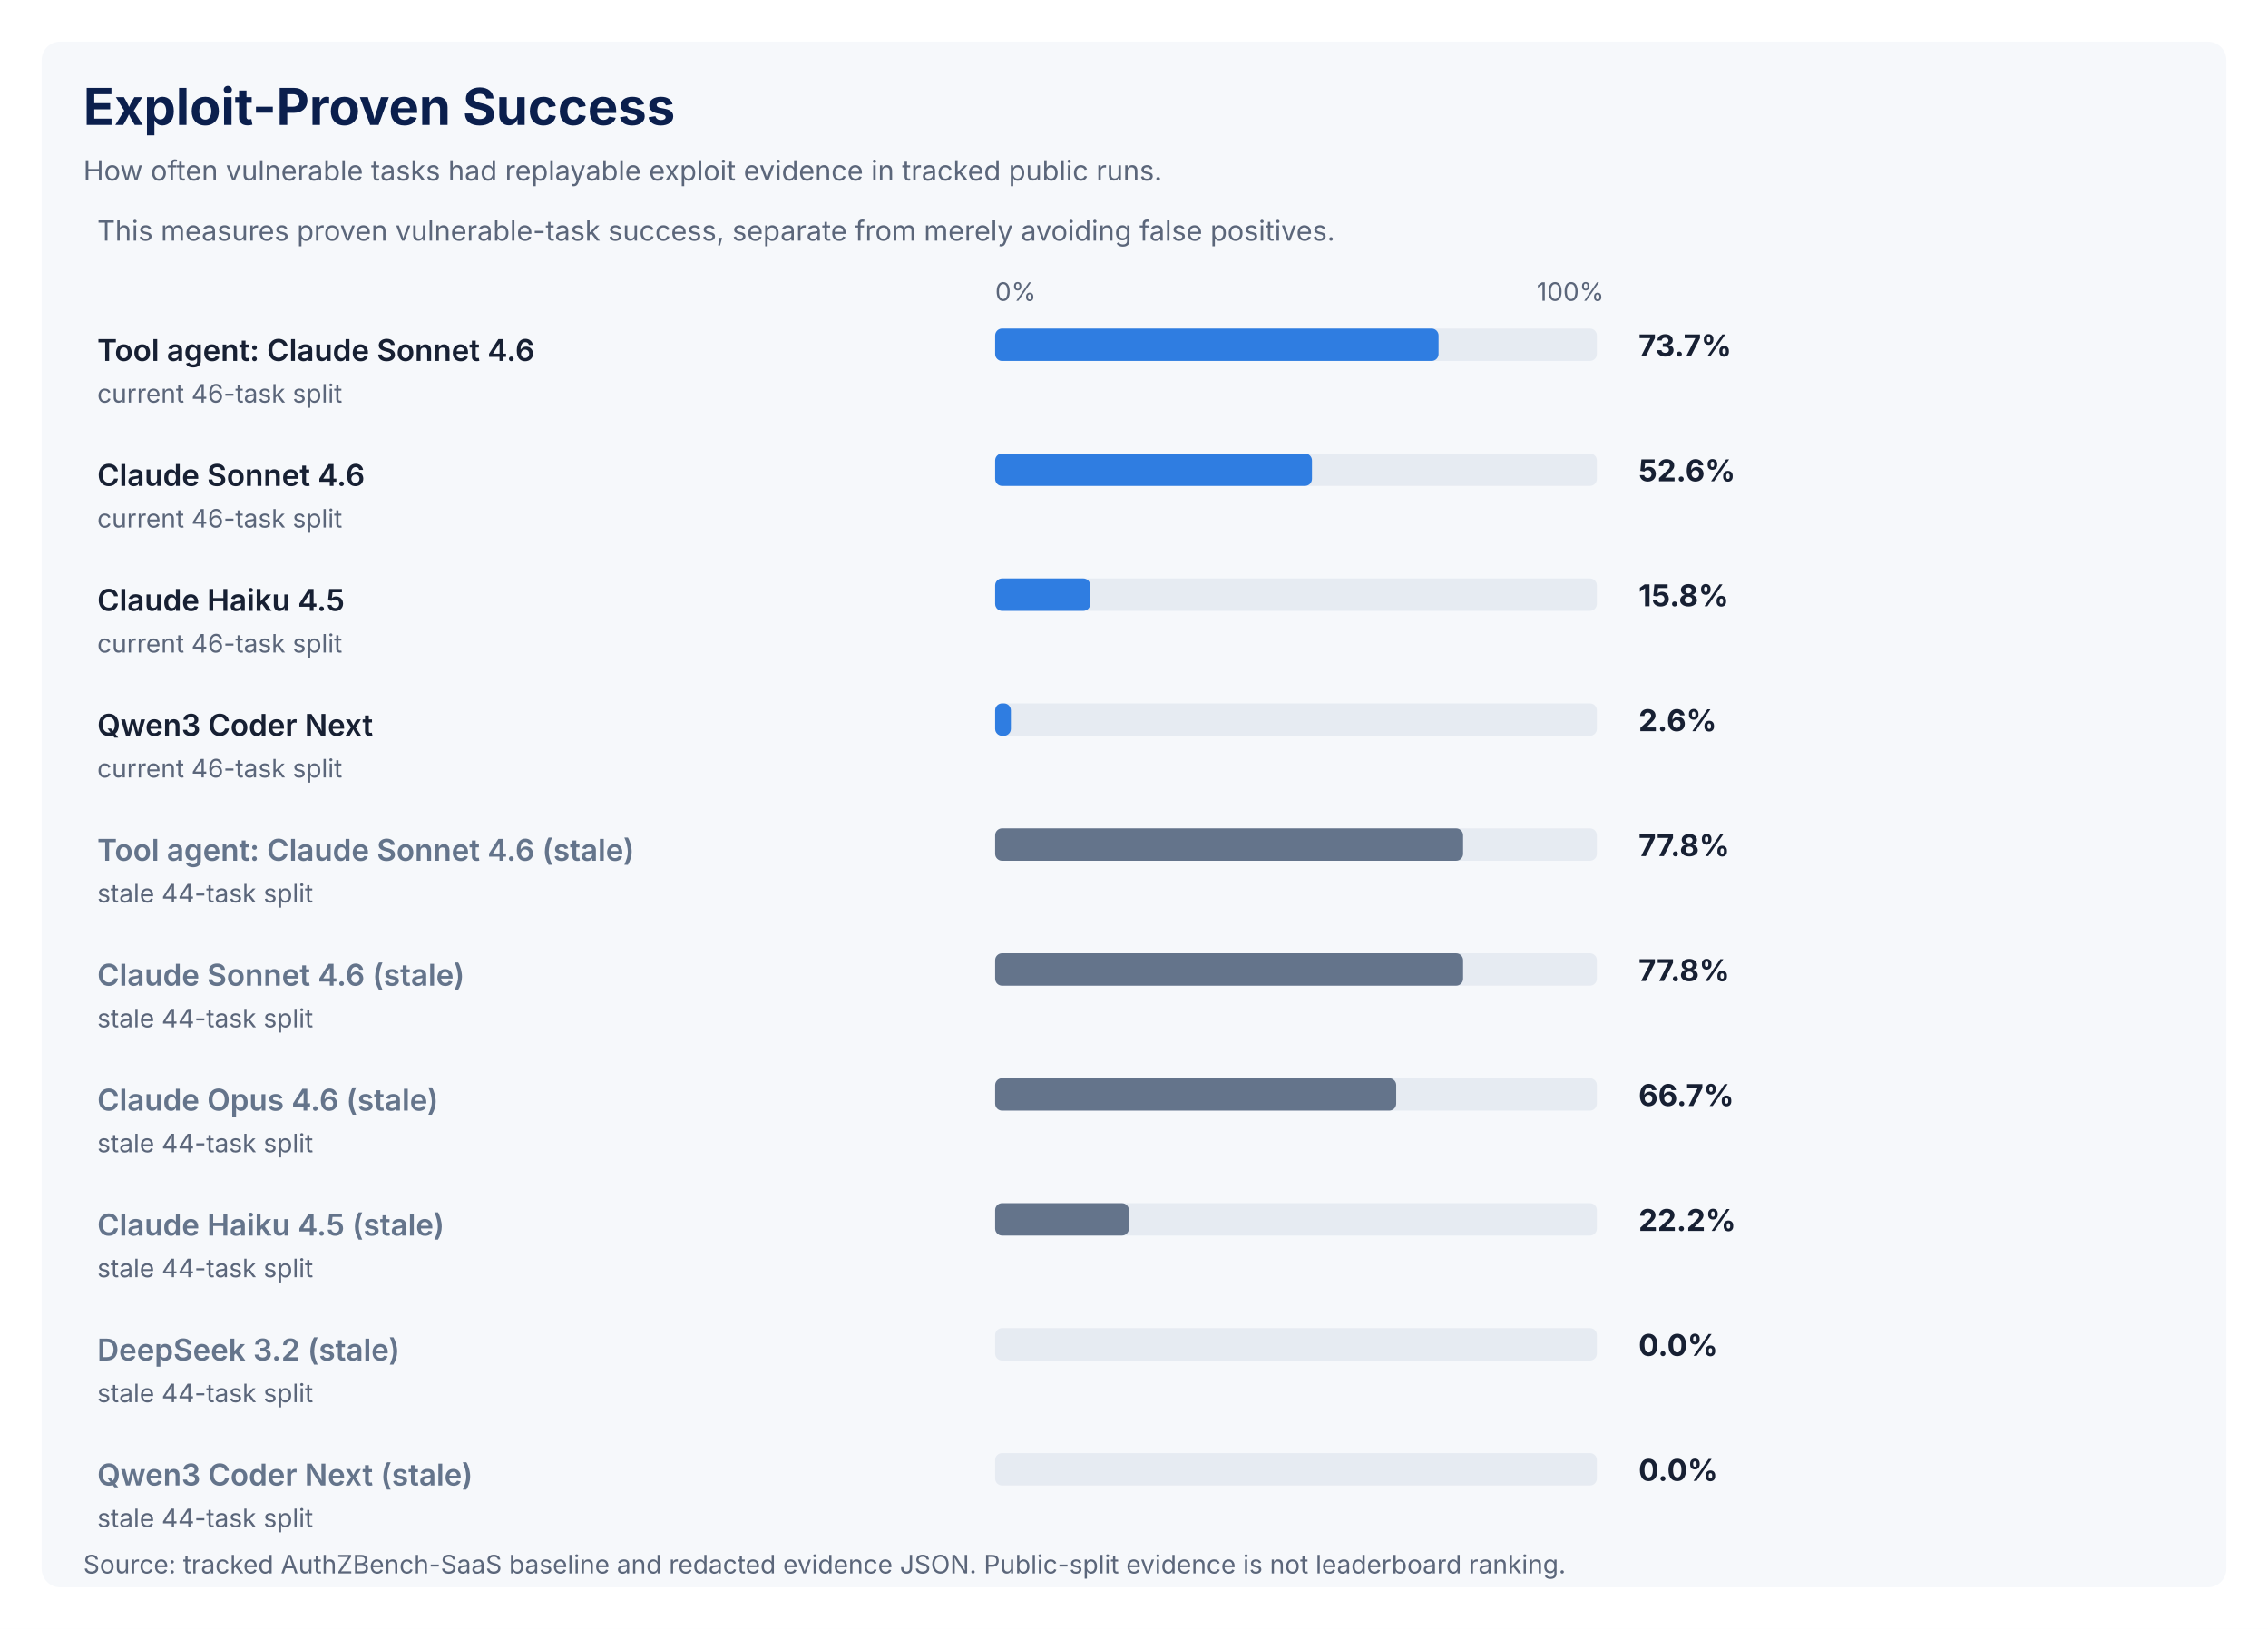
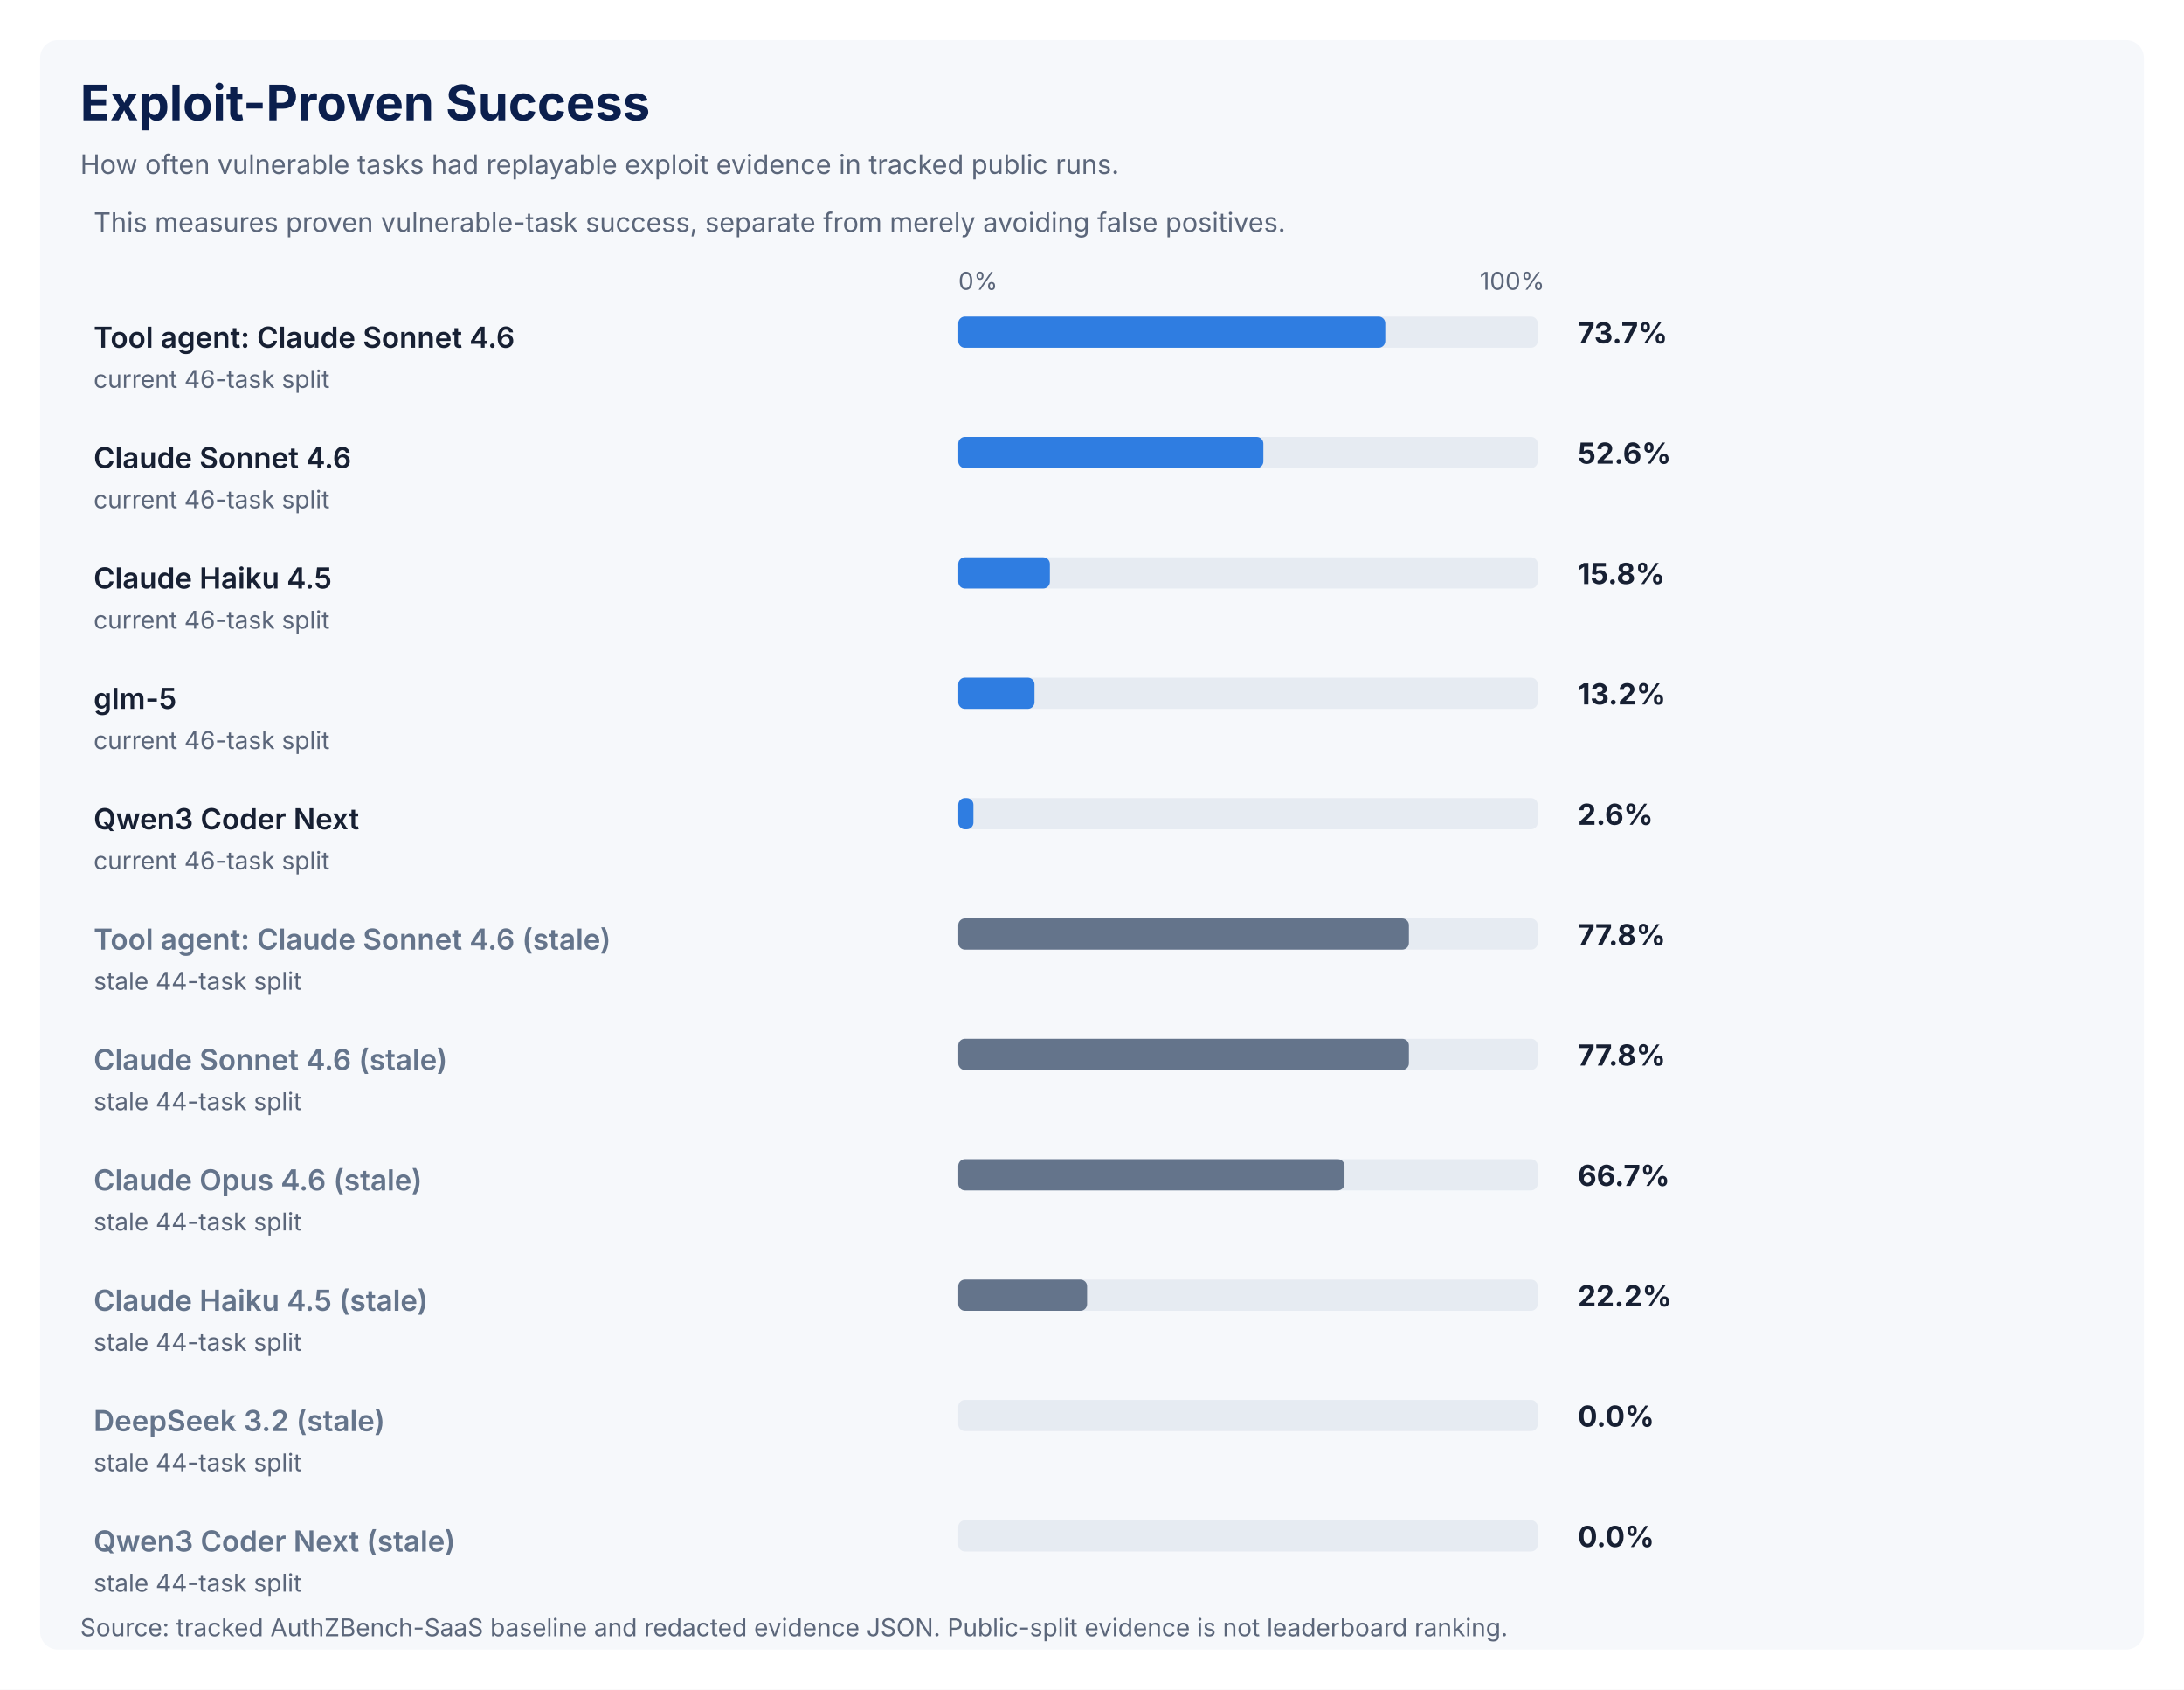
- <svg xmlns="http://www.w3.org/2000/svg" width="980" height="704" viewBox="0 0 980 704" role="img" aria-labelledby="title desc">
-   <rect x="0.0" y="0.0" width="980.0" height="704.0" rx="0" fill="#ffffff" />
-   <rect x="18.0" y="18.0" width="944.0" height="668.0" rx="8" fill="#f6f8fb" />
+ <svg xmlns="http://www.w3.org/2000/svg" width="980" height="758" viewBox="0 0 980 758" role="img" aria-labelledby="title desc">
+   <rect x="0.0" y="0.0" width="980.0" height="758.0" rx="0" fill="#ffffff" />
+   <rect x="18.0" y="18.0" width="944.0" height="722.0" rx="8" fill="#f6f8fb" />
  <text x="36.0" y="54.0" fill="#0b1f4d" font-family="Inter, Arial, sans-serif" font-size="22" font-weight="700">Exploit-Proven Success</text>
  <text x="36.0" y="78.0" fill="#5b667a" font-family="Inter, Arial, sans-serif" font-size="12" font-weight="400">How often vulnerable tasks had replayable exploit evidence in tracked public runs.</text>
  <text x="42.0" y="104.0" fill="#5b667a" font-family="Inter, Arial, sans-serif" font-size="12" font-weight="400">This measures proven vulnerable-task success, separate from merely avoiding false positives.</text>
  <text x="430.0" y="130.0" fill="#5b667a" font-family="Inter, Arial, sans-serif" font-size="11" font-weight="400">0%</text>
  <text x="664.0" y="130.0" fill="#5b667a" font-family="Inter, Arial, sans-serif" font-size="11" font-weight="400">100%</text>
  <text x="42.0" y="156.0" fill="#172033" font-family="Inter, Arial, sans-serif" font-size="13" font-weight="600">Tool agent: Claude Sonnet 4.6</text>
  <text x="42.0" y="174.0" fill="#5b667a" font-family="Inter, Arial, sans-serif" font-size="11" font-weight="400">current 46-task split</text>
  <rect x="430.0" y="142.0" width="260.0" height="14.0" rx="3" fill="#e6ebf2" />
  <rect x="430.0" y="142.0" width="191.6" height="14.0" rx="3" fill="#2f7de1" />
  <text x="708.0" y="154.0" fill="#172033" font-family="Inter, Arial, sans-serif" font-size="13" font-weight="700">73.7%</text>
  <text x="42.0" y="210.0" fill="#172033" font-family="Inter, Arial, sans-serif" font-size="13" font-weight="600">Claude Sonnet 4.6</text>
  <text x="42.0" y="228.0" fill="#5b667a" font-family="Inter, Arial, sans-serif" font-size="11" font-weight="400">current 46-task split</text>
  <rect x="430.0" y="196.0" width="260.0" height="14.0" rx="3" fill="#e6ebf2" />
  <rect x="430.0" y="196.0" width="136.9" height="14.0" rx="3" fill="#2f7de1" />
  <text x="708.0" y="208.0" fill="#172033" font-family="Inter, Arial, sans-serif" font-size="13" font-weight="700">52.6%</text>
  <text x="42.0" y="264.0" fill="#172033" font-family="Inter, Arial, sans-serif" font-size="13" font-weight="600">Claude Haiku 4.5</text>
  <text x="42.0" y="282.0" fill="#5b667a" font-family="Inter, Arial, sans-serif" font-size="11" font-weight="400">current 46-task split</text>
  <rect x="430.0" y="250.0" width="260.0" height="14.0" rx="3" fill="#e6ebf2" />
  <rect x="430.0" y="250.0" width="41.1" height="14.0" rx="3" fill="#2f7de1" />
  <text x="708.0" y="262.0" fill="#172033" font-family="Inter, Arial, sans-serif" font-size="13" font-weight="700">15.8%</text>
-   <text x="42.0" y="318.0" fill="#172033" font-family="Inter, Arial, sans-serif" font-size="13" font-weight="600">Qwen3 Coder Next</text>
+   <text x="42.0" y="318.0" fill="#172033" font-family="Inter, Arial, sans-serif" font-size="13" font-weight="600">glm-5</text>
  <text x="42.0" y="336.0" fill="#5b667a" font-family="Inter, Arial, sans-serif" font-size="11" font-weight="400">current 46-task split</text>
  <rect x="430.0" y="304.0" width="260.0" height="14.0" rx="3" fill="#e6ebf2" />
-   <rect x="430.0" y="304.0" width="6.8" height="14.0" rx="3" fill="#2f7de1" />
-   <text x="708.0" y="316.0" fill="#172033" font-family="Inter, Arial, sans-serif" font-size="13" font-weight="700">2.6%</text>
-   <text x="42.0" y="372.0" fill="#64748b" font-family="Inter, Arial, sans-serif" font-size="13" font-weight="600">Tool agent: Claude Sonnet 4.6 (stale)</text>
-   <text x="42.0" y="390.0" fill="#5b667a" font-family="Inter, Arial, sans-serif" font-size="11" font-weight="400">stale 44-task split</text>
+   <rect x="430.0" y="304.0" width="34.2" height="14.0" rx="3" fill="#2f7de1" />
+   <text x="708.0" y="316.0" fill="#172033" font-family="Inter, Arial, sans-serif" font-size="13" font-weight="700">13.2%</text>
+   <text x="42.0" y="372.0" fill="#172033" font-family="Inter, Arial, sans-serif" font-size="13" font-weight="600">Qwen3 Coder Next</text>
+   <text x="42.0" y="390.0" fill="#5b667a" font-family="Inter, Arial, sans-serif" font-size="11" font-weight="400">current 46-task split</text>
  <rect x="430.0" y="358.0" width="260.0" height="14.0" rx="3" fill="#e6ebf2" />
-   <rect x="430.0" y="358.0" width="202.2" height="14.0" rx="3" fill="#64748b" />
-   <text x="708.0" y="370.0" fill="#172033" font-family="Inter, Arial, sans-serif" font-size="13" font-weight="700">77.8%</text>
-   <text x="42.0" y="426.0" fill="#64748b" font-family="Inter, Arial, sans-serif" font-size="13" font-weight="600">Claude Sonnet 4.6 (stale)</text>
+   <rect x="430.0" y="358.0" width="6.8" height="14.0" rx="3" fill="#2f7de1" />
+   <text x="708.0" y="370.0" fill="#172033" font-family="Inter, Arial, sans-serif" font-size="13" font-weight="700">2.6%</text>
+   <text x="42.0" y="426.0" fill="#64748b" font-family="Inter, Arial, sans-serif" font-size="13" font-weight="600">Tool agent: Claude Sonnet 4.6 (stale)</text>
  <text x="42.0" y="444.0" fill="#5b667a" font-family="Inter, Arial, sans-serif" font-size="11" font-weight="400">stale 44-task split</text>
  <rect x="430.0" y="412.0" width="260.0" height="14.0" rx="3" fill="#e6ebf2" />
  <rect x="430.0" y="412.0" width="202.2" height="14.0" rx="3" fill="#64748b" />
  <text x="708.0" y="424.0" fill="#172033" font-family="Inter, Arial, sans-serif" font-size="13" font-weight="700">77.8%</text>
-   <text x="42.0" y="480.0" fill="#64748b" font-family="Inter, Arial, sans-serif" font-size="13" font-weight="600">Claude Opus 4.6 (stale)</text>
+   <text x="42.0" y="480.0" fill="#64748b" font-family="Inter, Arial, sans-serif" font-size="13" font-weight="600">Claude Sonnet 4.6 (stale)</text>
  <text x="42.0" y="498.0" fill="#5b667a" font-family="Inter, Arial, sans-serif" font-size="11" font-weight="400">stale 44-task split</text>
  <rect x="430.0" y="466.0" width="260.0" height="14.0" rx="3" fill="#e6ebf2" />
-   <rect x="430.0" y="466.0" width="173.3" height="14.0" rx="3" fill="#64748b" />
-   <text x="708.0" y="478.0" fill="#172033" font-family="Inter, Arial, sans-serif" font-size="13" font-weight="700">66.7%</text>
-   <text x="42.0" y="534.0" fill="#64748b" font-family="Inter, Arial, sans-serif" font-size="13" font-weight="600">Claude Haiku 4.5 (stale)</text>
+   <rect x="430.0" y="466.0" width="202.2" height="14.0" rx="3" fill="#64748b" />
+   <text x="708.0" y="478.0" fill="#172033" font-family="Inter, Arial, sans-serif" font-size="13" font-weight="700">77.8%</text>
+   <text x="42.0" y="534.0" fill="#64748b" font-family="Inter, Arial, sans-serif" font-size="13" font-weight="600">Claude Opus 4.6 (stale)</text>
  <text x="42.0" y="552.0" fill="#5b667a" font-family="Inter, Arial, sans-serif" font-size="11" font-weight="400">stale 44-task split</text>
  <rect x="430.0" y="520.0" width="260.0" height="14.0" rx="3" fill="#e6ebf2" />
-   <rect x="430.0" y="520.0" width="57.8" height="14.0" rx="3" fill="#64748b" />
-   <text x="708.0" y="532.0" fill="#172033" font-family="Inter, Arial, sans-serif" font-size="13" font-weight="700">22.2%</text>
-   <text x="42.0" y="588.0" fill="#64748b" font-family="Inter, Arial, sans-serif" font-size="13" font-weight="600">DeepSeek 3.2 (stale)</text>
+   <rect x="430.0" y="520.0" width="173.3" height="14.0" rx="3" fill="#64748b" />
+   <text x="708.0" y="532.0" fill="#172033" font-family="Inter, Arial, sans-serif" font-size="13" font-weight="700">66.7%</text>
+   <text x="42.0" y="588.0" fill="#64748b" font-family="Inter, Arial, sans-serif" font-size="13" font-weight="600">Claude Haiku 4.5 (stale)</text>
  <text x="42.0" y="606.0" fill="#5b667a" font-family="Inter, Arial, sans-serif" font-size="11" font-weight="400">stale 44-task split</text>
  <rect x="430.0" y="574.0" width="260.0" height="14.0" rx="3" fill="#e6ebf2" />
-   <rect x="430.0" y="574.0" width="0.0" height="14.0" rx="3" fill="#64748b" />
-   <text x="708.0" y="586.0" fill="#172033" font-family="Inter, Arial, sans-serif" font-size="13" font-weight="700">0.0%</text>
-   <text x="42.0" y="642.0" fill="#64748b" font-family="Inter, Arial, sans-serif" font-size="13" font-weight="600">Qwen3 Coder Next (stale)</text>
+   <rect x="430.0" y="574.0" width="57.8" height="14.0" rx="3" fill="#64748b" />
+   <text x="708.0" y="586.0" fill="#172033" font-family="Inter, Arial, sans-serif" font-size="13" font-weight="700">22.2%</text>
+   <text x="42.0" y="642.0" fill="#64748b" font-family="Inter, Arial, sans-serif" font-size="13" font-weight="600">DeepSeek 3.2 (stale)</text>
  <text x="42.0" y="660.0" fill="#5b667a" font-family="Inter, Arial, sans-serif" font-size="11" font-weight="400">stale 44-task split</text>
  <rect x="430.0" y="628.0" width="260.0" height="14.0" rx="3" fill="#e6ebf2" />
  <rect x="430.0" y="628.0" width="0.0" height="14.0" rx="3" fill="#64748b" />
  <text x="708.0" y="640.0" fill="#172033" font-family="Inter, Arial, sans-serif" font-size="13" font-weight="700">0.0%</text>
-   <text x="36.0" y="680.0" fill="#5b667a" font-family="Inter, Arial, sans-serif" font-size="11" font-weight="400">Source: tracked AuthZBench-SaaS baseline and redacted evidence JSON. Public-split evidence is not leaderboard ranking.</text>
+   <text x="42.0" y="696.0" fill="#64748b" font-family="Inter, Arial, sans-serif" font-size="13" font-weight="600">Qwen3 Coder Next (stale)</text>
+   <text x="42.0" y="714.0" fill="#5b667a" font-family="Inter, Arial, sans-serif" font-size="11" font-weight="400">stale 44-task split</text>
+   <rect x="430.0" y="682.0" width="260.0" height="14.0" rx="3" fill="#e6ebf2" />
+   <rect x="430.0" y="682.0" width="0.0" height="14.0" rx="3" fill="#64748b" />
+   <text x="708.0" y="694.0" fill="#172033" font-family="Inter, Arial, sans-serif" font-size="13" font-weight="700">0.0%</text>
+   <text x="36.0" y="734.0" fill="#5b667a" font-family="Inter, Arial, sans-serif" font-size="11" font-weight="400">Source: tracked AuthZBench-SaaS baseline and redacted evidence JSON. Public-split evidence is not leaderboard ranking.</text>
</svg>
